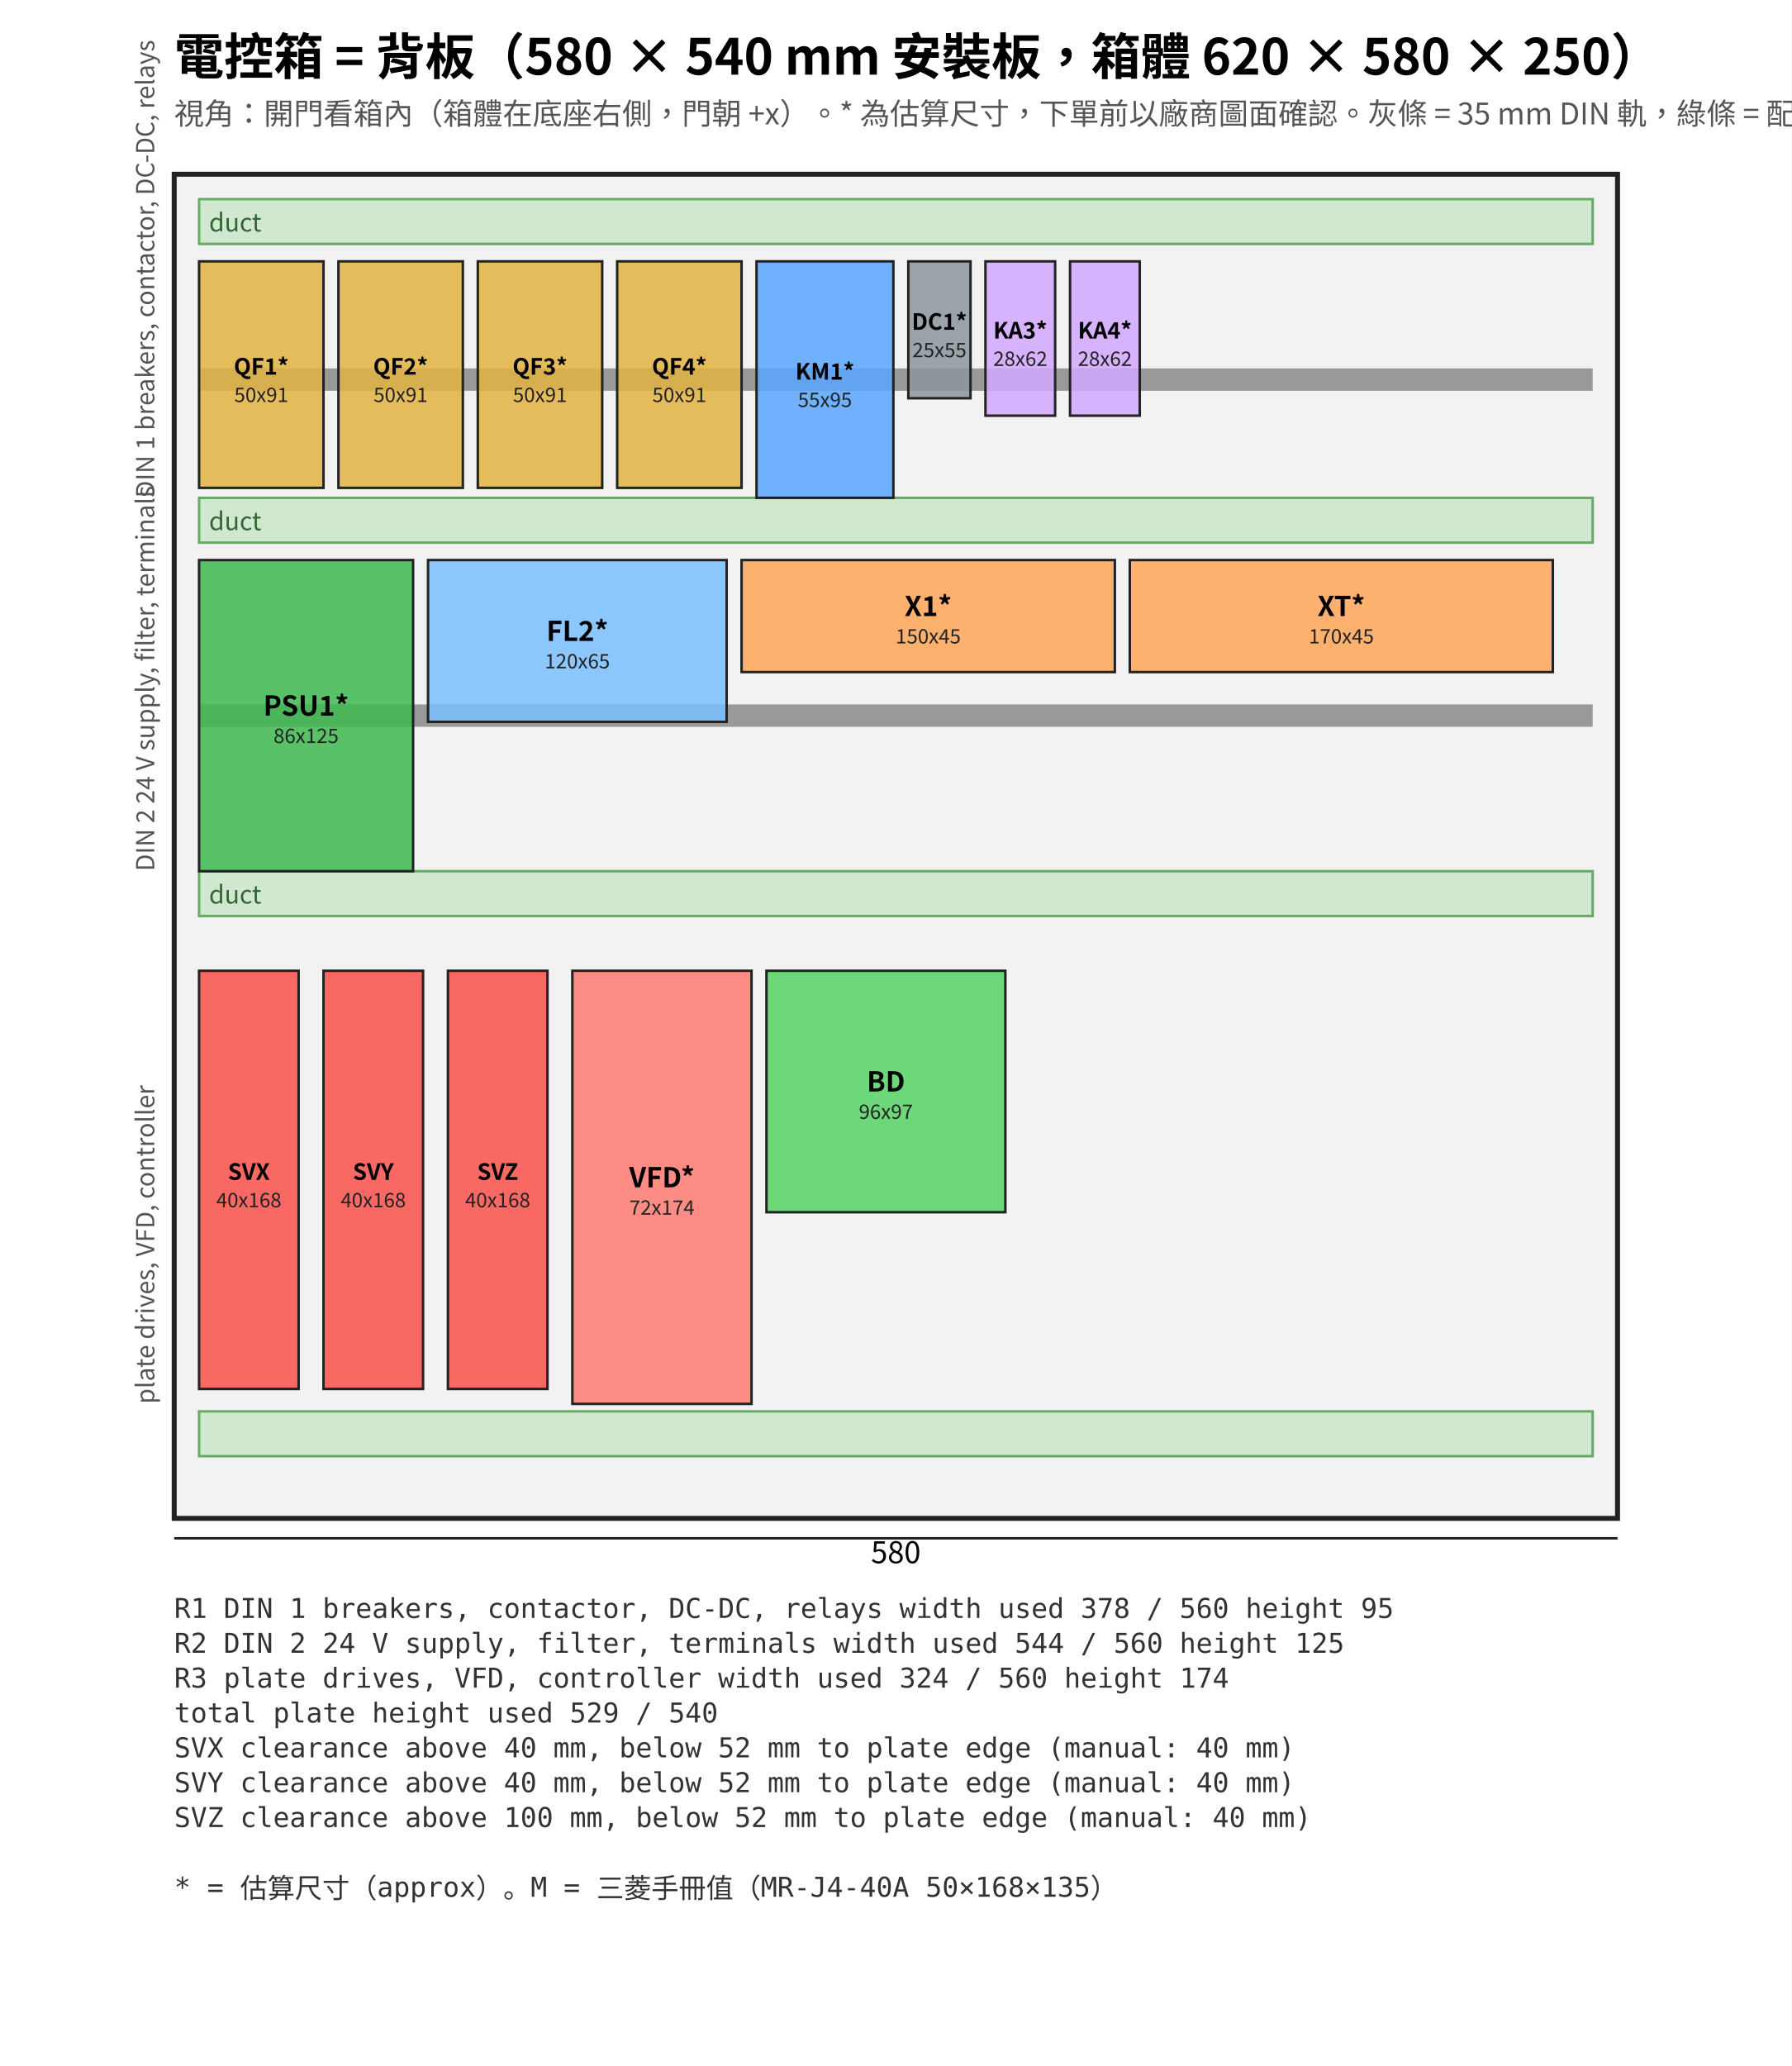
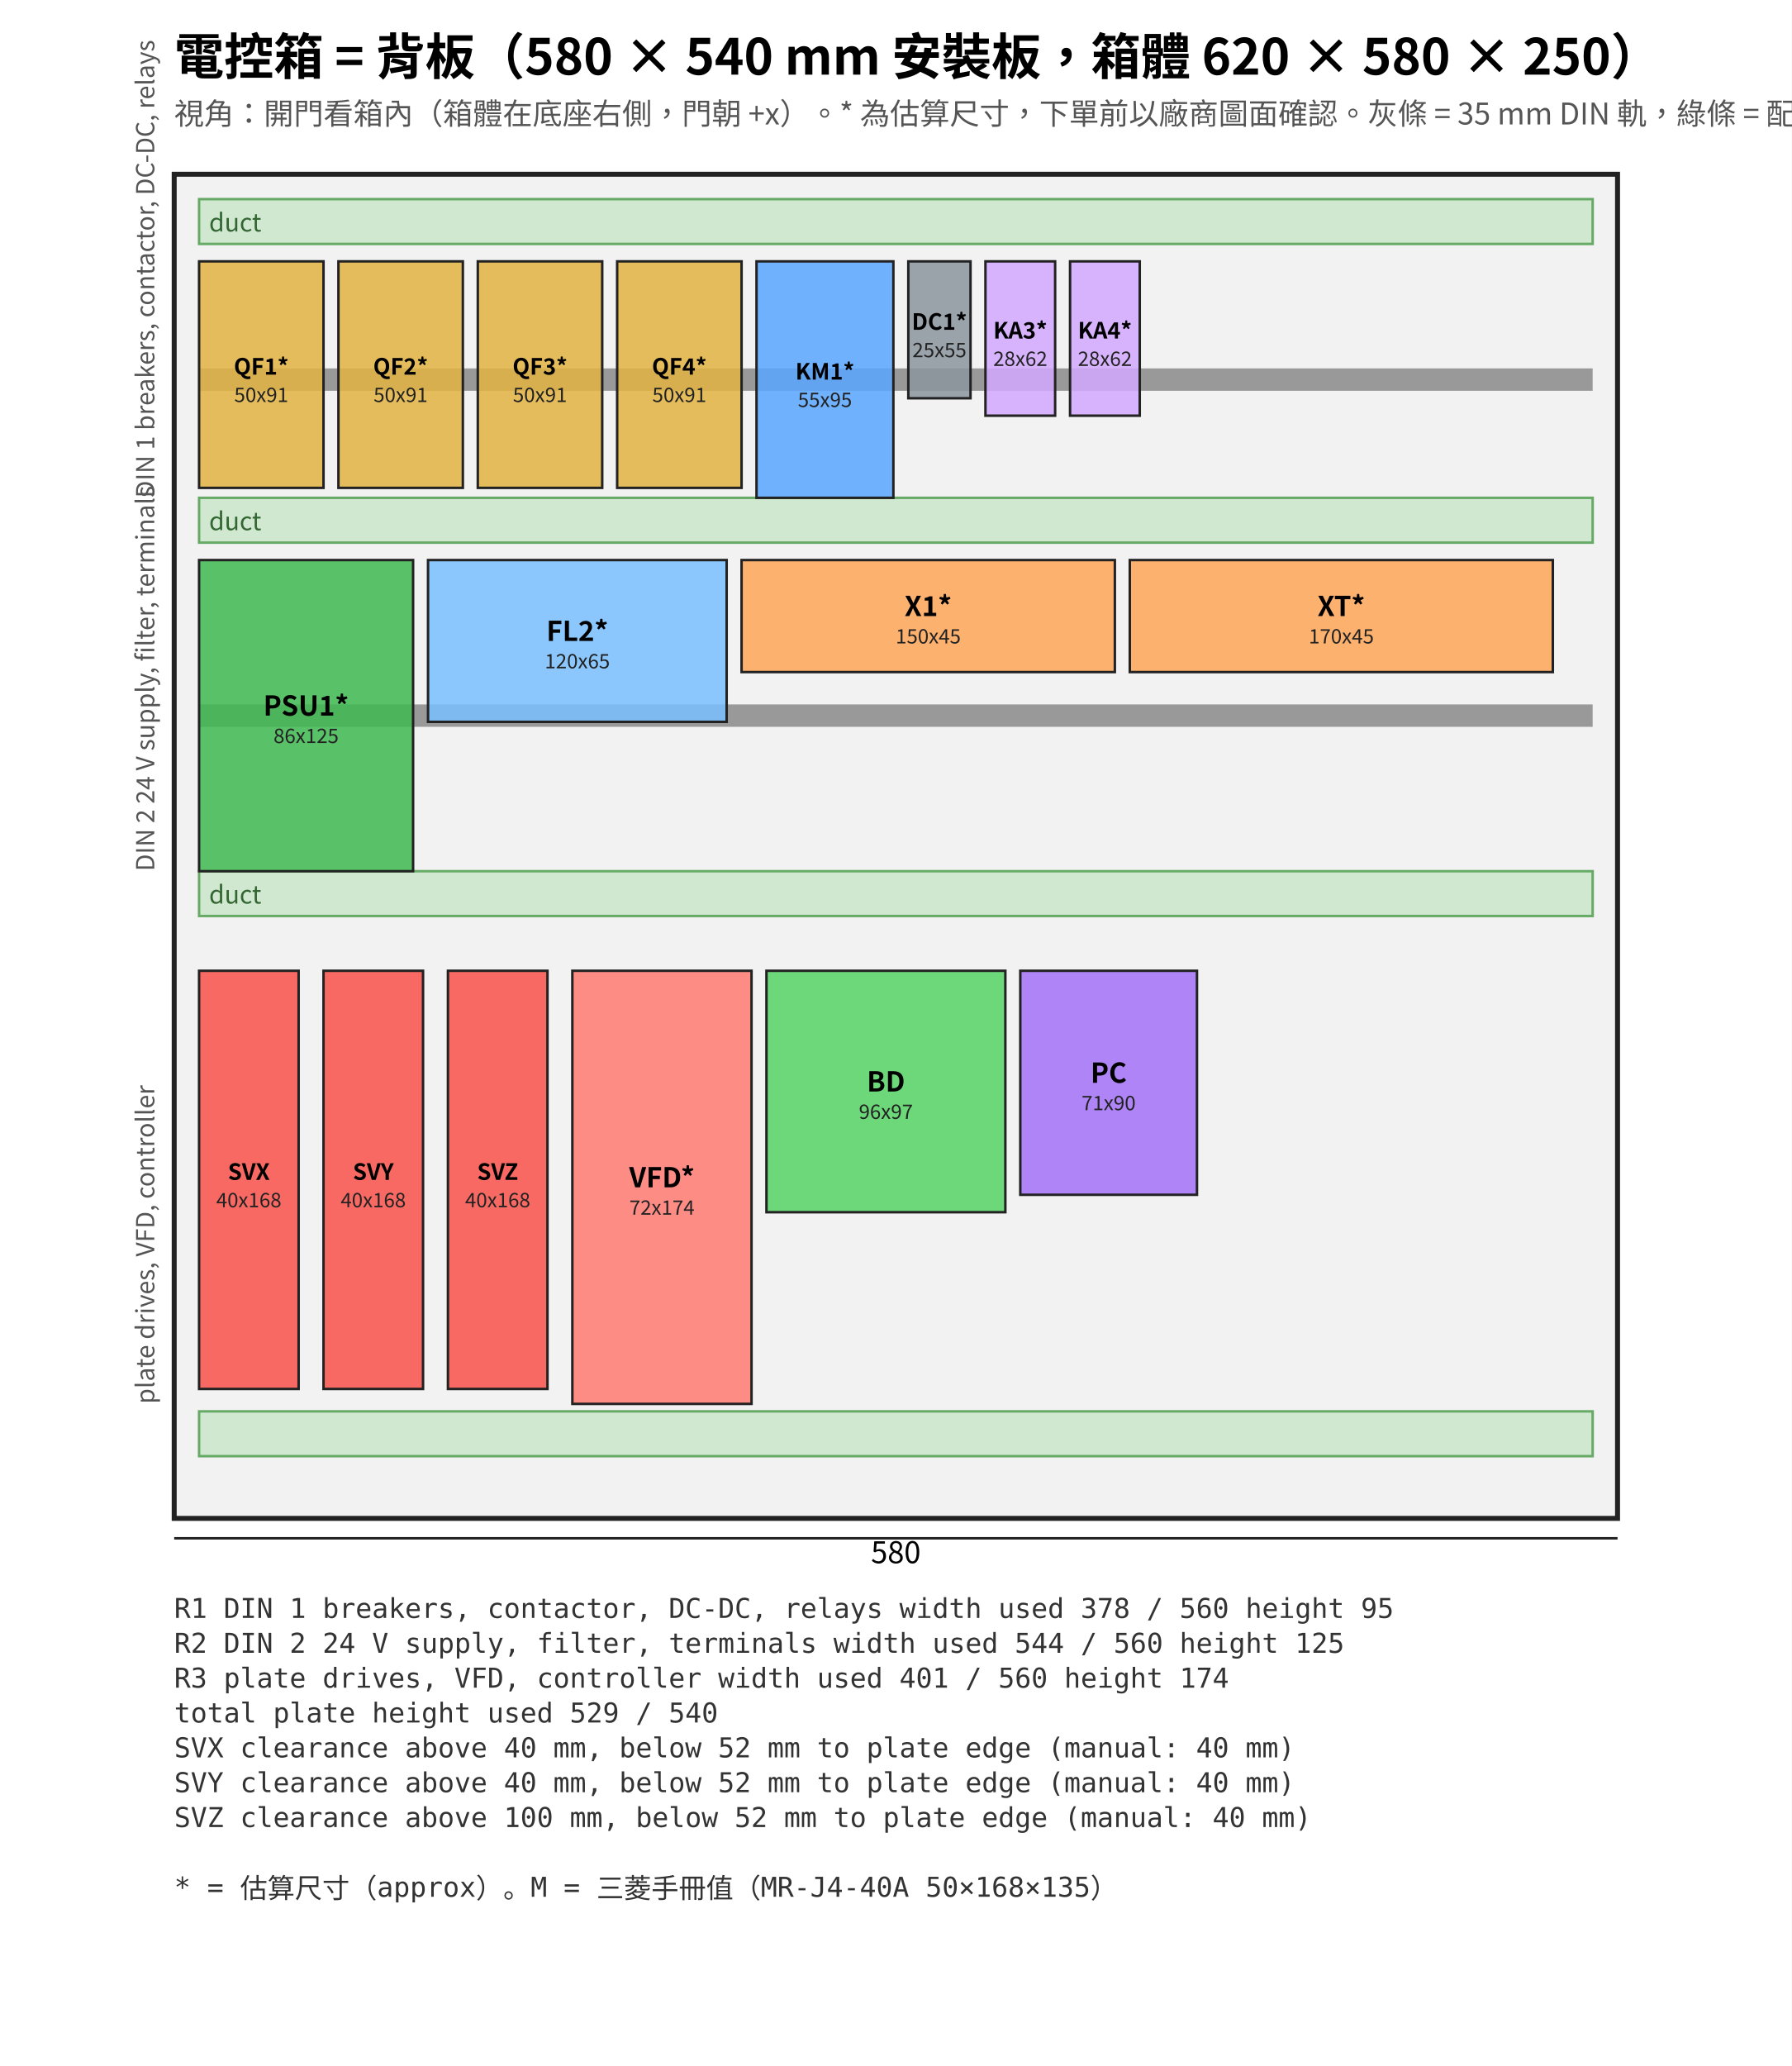
<svg xmlns="http://www.w3.org/2000/svg" width="720" height="830" viewBox="0 0 720 830" font-family="Noto Sans CJK TC, sans-serif">
  <rect width="100%" height="100%" fill="#fff" />
  <text x="70" y="30" font-size="20" font-weight="bold">電控箱 = 背板（580 × 540 mm 安裝板，箱體 620 × 580 × 250）</text>
  <text x="70" y="50" font-size="12" fill="#555">視角：開門看箱內（箱體在底座右側，門朝 +x）。* 為估算尺寸，下單前以廠商圖面確認。灰條 = 35 mm DIN 軌，綠條 = 配線槽</text>
  <rect x="70" y="70" width="580" height="540" fill="#f2f2f2" stroke="#222" stroke-width="2" />
  <rect x="80" y="80" width="560" height="18" fill="#cfe8cf" stroke="#6a6" />
  <text x="84" y="93" font-size="10" fill="#363">duct</text>
  <rect x="80" y="148" width="560" height="9" fill="#999" />
  <text x="62" y="200" font-size="10" fill="#555" transform="rotate(-90 62 200)">DIN 1  breakers, contactor, DC-DC, relays</text>
  <rect x="80" y="200" width="560" height="18" fill="#cfe8cf" stroke="#6a6" />
  <text x="84" y="213" font-size="10" fill="#363">duct</text>
  <rect x="80" y="283" width="560" height="9" fill="#999" />
  <text x="62" y="350" font-size="10" fill="#555" transform="rotate(-90 62 350)">DIN 2  24 V supply, filter, terminals</text>
  <rect x="80" y="350" width="560" height="18" fill="#cfe8cf" stroke="#6a6" />
  <text x="84" y="363" font-size="10" fill="#363">duct</text>
  <text x="62" y="564" font-size="10" fill="#555" transform="rotate(-90 62 564)">plate  drives, VFD, controller</text>
  <rect x="80" y="567" width="560" height="18" fill="#cfe8cf" stroke="#6a6" />
  <rect x="80.0" y="105.0" width="50" height="91" fill="#e3b341" fill-opacity="0.85" stroke="#222" />
  <text x="105.0" y="150.5" font-size="9" text-anchor="middle" font-weight="bold">QF1*</text>
  <text x="105.0" y="161.5" font-size="8" text-anchor="middle" fill="#222">50x91</text>
  <rect x="136.0" y="105.0" width="50" height="91" fill="#e3b341" fill-opacity="0.85" stroke="#222" />
  <text x="161.0" y="150.5" font-size="9" text-anchor="middle" font-weight="bold">QF2*</text>
  <text x="161.0" y="161.5" font-size="8" text-anchor="middle" fill="#222">50x91</text>
  <rect x="192.0" y="105.0" width="50" height="91" fill="#e3b341" fill-opacity="0.85" stroke="#222" />
  <text x="217.0" y="150.5" font-size="9" text-anchor="middle" font-weight="bold">QF3*</text>
  <text x="217.0" y="161.5" font-size="8" text-anchor="middle" fill="#222">50x91</text>
  <rect x="248.0" y="105.0" width="50" height="91" fill="#e3b341" fill-opacity="0.85" stroke="#222" />
  <text x="273.0" y="150.5" font-size="9" text-anchor="middle" font-weight="bold">QF4*</text>
  <text x="273.0" y="161.5" font-size="8" text-anchor="middle" fill="#222">50x91</text>
  <rect x="304.0" y="105.0" width="55" height="95" fill="#58a6ff" fill-opacity="0.85" stroke="#222" />
  <text x="331.5" y="152.5" font-size="9" text-anchor="middle" font-weight="bold">KM1*</text>
  <text x="331.5" y="163.5" font-size="8" text-anchor="middle" fill="#222">55x95</text>
  <rect x="365.0" y="105.0" width="25" height="55" fill="#8b949e" fill-opacity="0.85" stroke="#222" />
  <text x="377.5" y="132.5" font-size="9" text-anchor="middle" font-weight="bold">DC1*</text>
  <text x="377.5" y="143.5" font-size="8" text-anchor="middle" fill="#222">25x55</text>
  <rect x="396.0" y="105.0" width="28" height="62" fill="#d2a8ff" fill-opacity="0.85" stroke="#222" />
  <text x="410.0" y="136.0" font-size="9" text-anchor="middle" font-weight="bold">KA3*</text>
  <text x="410.0" y="147.0" font-size="8" text-anchor="middle" fill="#222">28x62</text>
  <rect x="430.0" y="105.0" width="28" height="62" fill="#d2a8ff" fill-opacity="0.85" stroke="#222" />
  <text x="444.0" y="136.0" font-size="9" text-anchor="middle" font-weight="bold">KA4*</text>
  <text x="444.0" y="147.0" font-size="8" text-anchor="middle" fill="#222">28x62</text>
  <rect x="80.0" y="225.0" width="86" height="125" fill="#3fb950" fill-opacity="0.85" stroke="#222" />
  <text x="123.0" y="287.5" font-size="11" text-anchor="middle" font-weight="bold">PSU1*</text>
  <text x="123.0" y="298.5" font-size="8" text-anchor="middle" fill="#222">86x125</text>
  <rect x="172.0" y="225.0" width="120" height="65" fill="#79c0ff" fill-opacity="0.85" stroke="#222" />
  <text x="232.0" y="257.5" font-size="11" text-anchor="middle" font-weight="bold">FL2*</text>
  <text x="232.0" y="268.5" font-size="8" text-anchor="middle" fill="#222">120x65</text>
  <rect x="298.0" y="225.0" width="150" height="45" fill="#ffa657" fill-opacity="0.85" stroke="#222" />
  <text x="373.0" y="247.5" font-size="11" text-anchor="middle" font-weight="bold">X1*</text>
  <text x="373.0" y="258.5" font-size="8" text-anchor="middle" fill="#222">150x45</text>
  <rect x="454.0" y="225.0" width="170" height="45" fill="#ffa657" fill-opacity="0.85" stroke="#222" />
  <text x="539.0" y="247.5" font-size="11" text-anchor="middle" font-weight="bold">XT*</text>
  <text x="539.0" y="258.5" font-size="8" text-anchor="middle" fill="#222">170x45</text>
  <rect x="80.0" y="390.0" width="40" height="168" fill="#f85149" fill-opacity="0.85" stroke="#222" />
  <text x="100.0" y="474.0" font-size="9" text-anchor="middle" font-weight="bold">SVX</text>
  <text x="100.0" y="485.0" font-size="8" text-anchor="middle" fill="#222">40x168</text>
  <rect x="130.0" y="390.0" width="40" height="168" fill="#f85149" fill-opacity="0.85" stroke="#222" />
  <text x="150.0" y="474.0" font-size="9" text-anchor="middle" font-weight="bold">SVY</text>
  <text x="150.0" y="485.0" font-size="8" text-anchor="middle" fill="#222">40x168</text>
  <rect x="180.0" y="390.0" width="40" height="168" fill="#f85149" fill-opacity="0.85" stroke="#222" />
  <text x="200.0" y="474.0" font-size="9" text-anchor="middle" font-weight="bold">SVZ</text>
  <text x="200.0" y="485.0" font-size="8" text-anchor="middle" fill="#222">40x168</text>
  <rect x="230.0" y="390.0" width="72" height="174" fill="#ff7b72" fill-opacity="0.85" stroke="#222" />
  <text x="266.0" y="477.0" font-size="11" text-anchor="middle" font-weight="bold">VFD*</text>
  <text x="266.0" y="488.0" font-size="8" text-anchor="middle" fill="#222">72x174</text>
  <rect x="308.0" y="390.0" width="96" height="97" fill="#56d364" fill-opacity="0.85" stroke="#222" />
  <text x="356.0" y="438.5" font-size="11" text-anchor="middle" font-weight="bold">BD</text>
  <text x="356.0" y="449.5" font-size="8" text-anchor="middle" fill="#222">96x97</text>
+   <rect x="410.0" y="390.0" width="71" height="90" fill="#a371f7" fill-opacity="0.85" stroke="#222" />
+   <text x="445.5" y="435.0" font-size="11" text-anchor="middle" font-weight="bold">PC</text>
+   <text x="445.5" y="446.0" font-size="8" text-anchor="middle" fill="#222">71x90</text>
  <text x="360" y="628" font-size="12" text-anchor="middle">580</text>
  <line x1="70" y1="618" x2="650" y2="618" stroke="#222" />
  <text x="70" y="650" font-size="11" fill="#333" font-family="monospace">R1 DIN 1  breakers, contactor, DC-DC, relays     width used  378 / 560   height  95</text>
  <text x="70" y="664" font-size="11" fill="#333" font-family="monospace">R2 DIN 2  24 V supply, filter, terminals         width used  544 / 560   height 125</text>
-   <text x="70" y="678" font-size="11" fill="#333" font-family="monospace">R3 plate  drives, VFD, controller                width used  324 / 560   height 174</text>
+   <text x="70" y="678" font-size="11" fill="#333" font-family="monospace">R3 plate  drives, VFD, controller                width used  401 / 560   height 174</text>
  <text x="70" y="692" font-size="11" fill="#333" font-family="monospace">total plate height used 529 / 540</text>
  <text x="70" y="706" font-size="11" fill="#333" font-family="monospace">SVX clearance above 40 mm, below 52 mm to plate edge (manual: 40 mm)</text>
  <text x="70" y="720" font-size="11" fill="#333" font-family="monospace">SVY clearance above 40 mm, below 52 mm to plate edge (manual: 40 mm)</text>
  <text x="70" y="734" font-size="11" fill="#333" font-family="monospace">SVZ clearance above 100 mm, below 52 mm to plate edge (manual: 40 mm)</text>
  <text x="70" y="748" font-size="11" fill="#333" font-family="monospace" />
  <text x="70" y="762" font-size="11" fill="#333" font-family="monospace">* = 估算尺寸（approx）。M = 三菱手冊值（MR-J4-40A 50×168×135）</text>
</svg>
